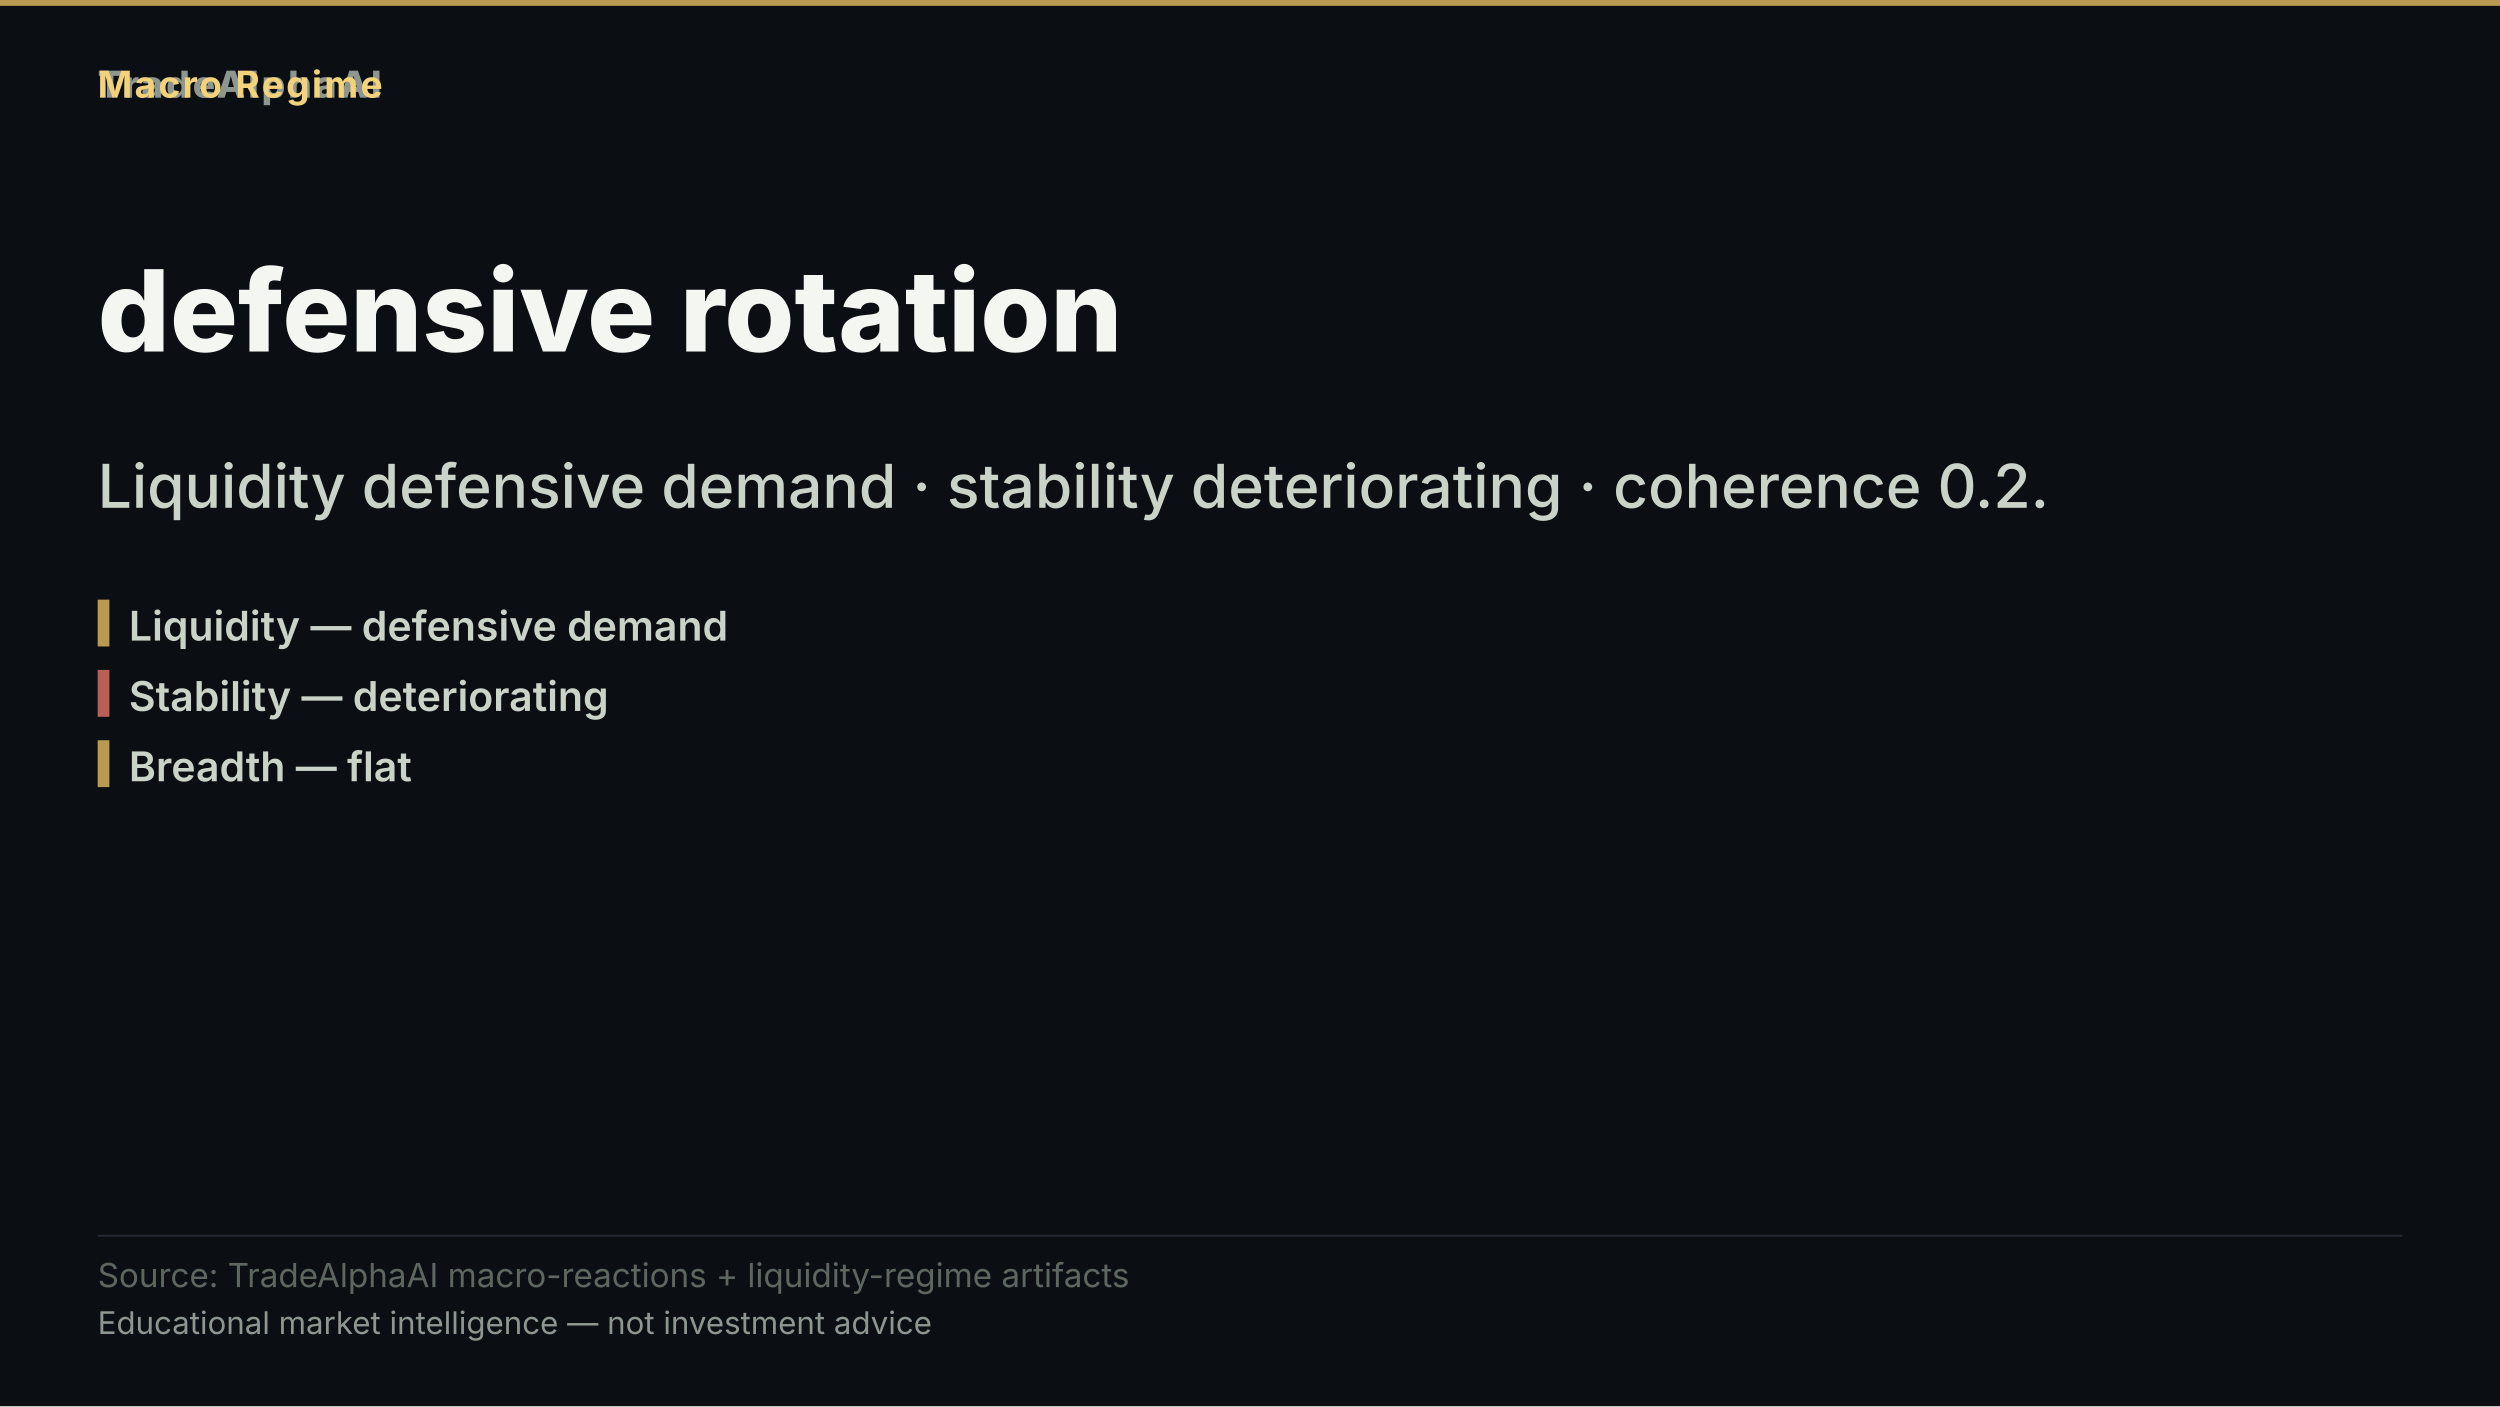
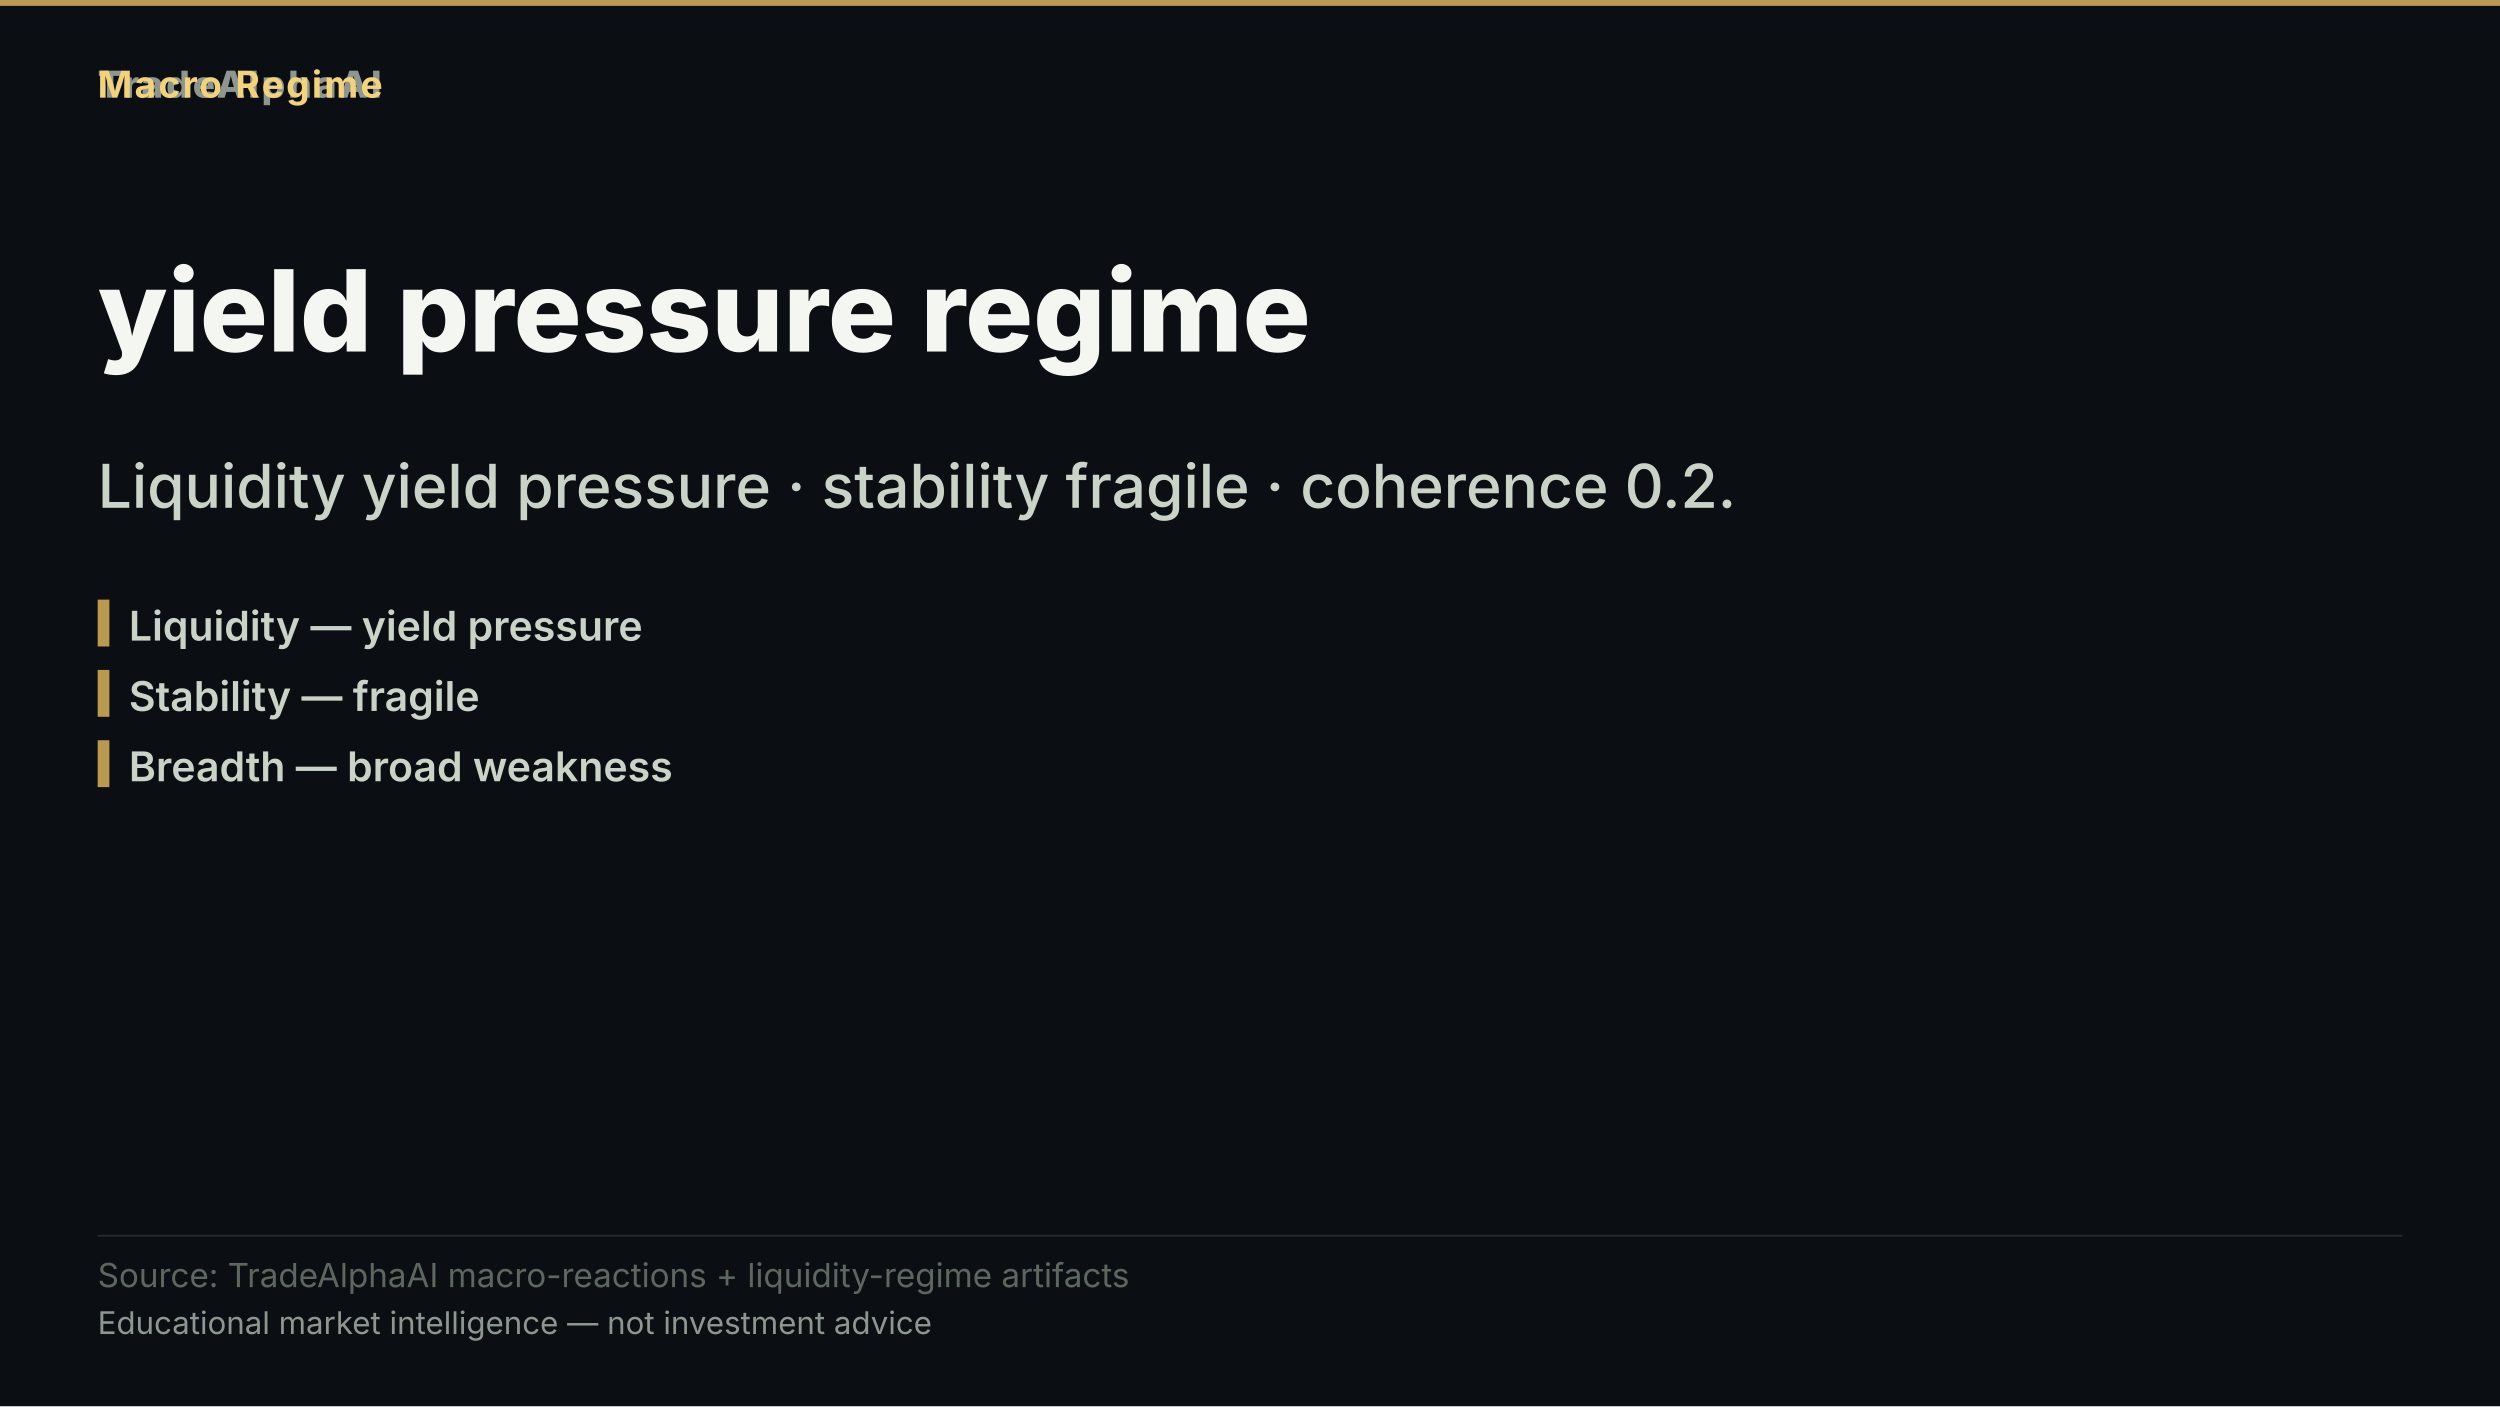
- <svg xmlns="http://www.w3.org/2000/svg" width="1280" height="720" viewBox="0 0 1280 720" role="img" aria-label="defensive rotation">
+ <svg xmlns="http://www.w3.org/2000/svg" width="1280" height="720" viewBox="0 0 1280 720" role="img" aria-label="yield pressure regime">
  <rect width="1280" height="720" fill="#0b0e13" />
  <rect x="0" y="0" width="1280" height="3" fill="#d8b15a" opacity="0.85" />
  <text x="50" y="50" font-family="'Inter','Segoe UI','Helvetica Neue',Arial,sans-serif" font-size="19" font-weight="800" letter-spacing="1.5" fill="#8d978f" text-anchor="start">TradeAlphaAI</text>
  <text x="50" y="50" font-family="'Inter','Segoe UI','Helvetica Neue',Arial,sans-serif" font-size="19" font-weight="700" letter-spacing="1.2" fill="#f2d27b" text-anchor="start">Macro Regime</text>
-   <text x="50" y="180" font-family="'Inter','Segoe UI','Helvetica Neue',Arial,sans-serif" font-size="58" font-weight="800" fill="#f4f7f1" text-anchor="start">defensive rotation</text>
-   <text x="50" y="260" font-family="'Inter','Segoe UI','Helvetica Neue',Arial,sans-serif" font-size="31" font-weight="500" fill="#cad3c7" text-anchor="start">Liquidity defensive demand · stability deteriorating · coherence 0.2.</text>
+   <text x="50" y="180" font-family="'Inter','Segoe UI','Helvetica Neue',Arial,sans-serif" font-size="58" font-weight="800" fill="#f4f7f1" text-anchor="start">yield pressure regime</text>
+   <text x="50" y="260" font-family="'Inter','Segoe UI','Helvetica Neue',Arial,sans-serif" font-size="31" font-weight="500" fill="#cad3c7" text-anchor="start">Liquidity yield pressure · stability fragile · coherence 0.2.</text>
  <rect x="50" y="307" width="6" height="24" fill="#d8b15a" opacity="0.85" />
-   <text x="66" y="328" font-family="'Inter','Segoe UI','Helvetica Neue',Arial,sans-serif" font-size="21" font-weight="600" fill="#cad3c7" text-anchor="start">Liquidity — defensive demand</text>
-   <rect x="50" y="343" width="6" height="24" fill="#d66e60" opacity="0.85" />
-   <text x="66" y="364" font-family="'Inter','Segoe UI','Helvetica Neue',Arial,sans-serif" font-size="21" font-weight="600" fill="#cad3c7" text-anchor="start">Stability — deteriorating</text>
+   <text x="66" y="328" font-family="'Inter','Segoe UI','Helvetica Neue',Arial,sans-serif" font-size="21" font-weight="600" fill="#cad3c7" text-anchor="start">Liquidity — yield pressure</text>
+   <rect x="50" y="343" width="6" height="24" fill="#d8b15a" opacity="0.85" />
+   <text x="66" y="364" font-family="'Inter','Segoe UI','Helvetica Neue',Arial,sans-serif" font-size="21" font-weight="600" fill="#cad3c7" text-anchor="start">Stability — fragile</text>
  <rect x="50" y="379" width="6" height="24" fill="#d8b15a" opacity="0.85" />
-   <text x="66" y="400" font-family="'Inter','Segoe UI','Helvetica Neue',Arial,sans-serif" font-size="21" font-weight="600" fill="#cad3c7" text-anchor="start">Breadth — flat</text>
+   <text x="66" y="400" font-family="'Inter','Segoe UI','Helvetica Neue',Arial,sans-serif" font-size="21" font-weight="600" fill="#cad3c7" text-anchor="start">Breadth — broad weakness</text>
  <rect x="50" y="632.2" width="1180" height="1" fill="rgba(148,163,184,0.18)" />
  <text x="50" y="659" font-family="'Inter','Segoe UI','Helvetica Neue',Arial,sans-serif" font-size="17" fill="#5d675f" text-anchor="start">Source: TradeAlphaAI macro-reactions + liquidity-regime artifacts</text>
  <text x="50" y="683" font-family="'Inter','Segoe UI','Helvetica Neue',Arial,sans-serif" font-size="16" fill="#8d978f" text-anchor="start">Educational market intelligence — not investment advice</text>
</svg>
